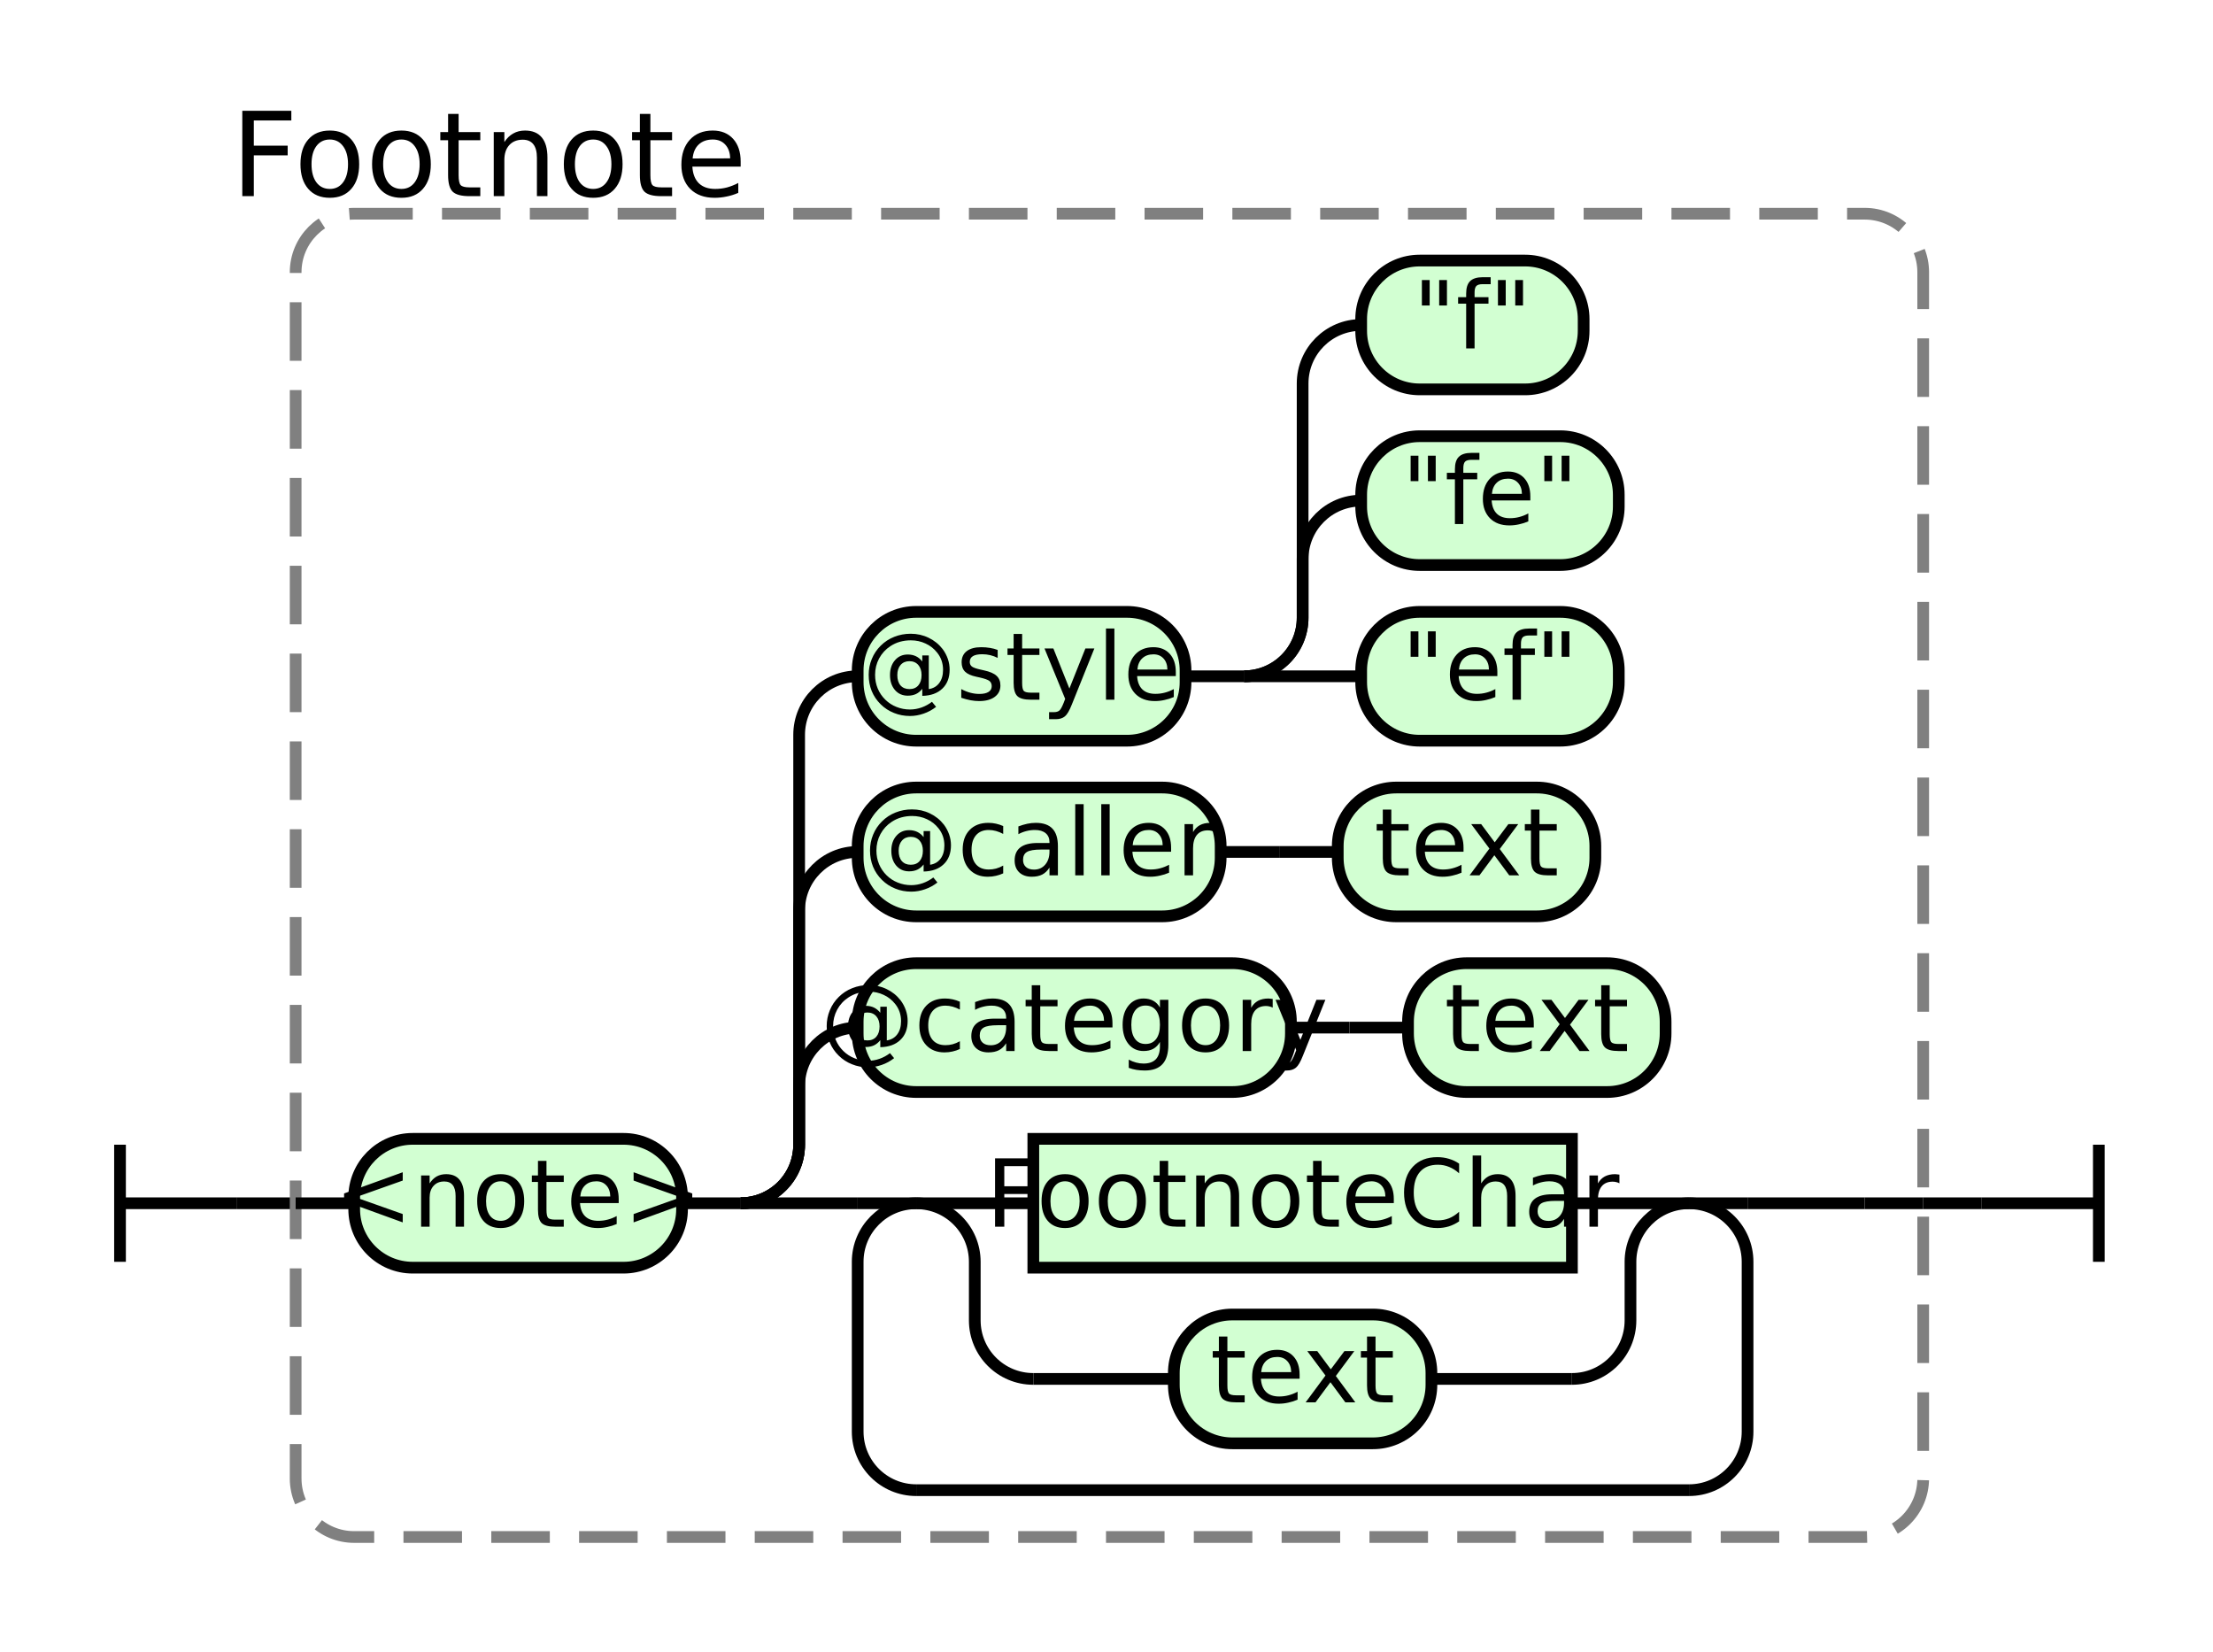
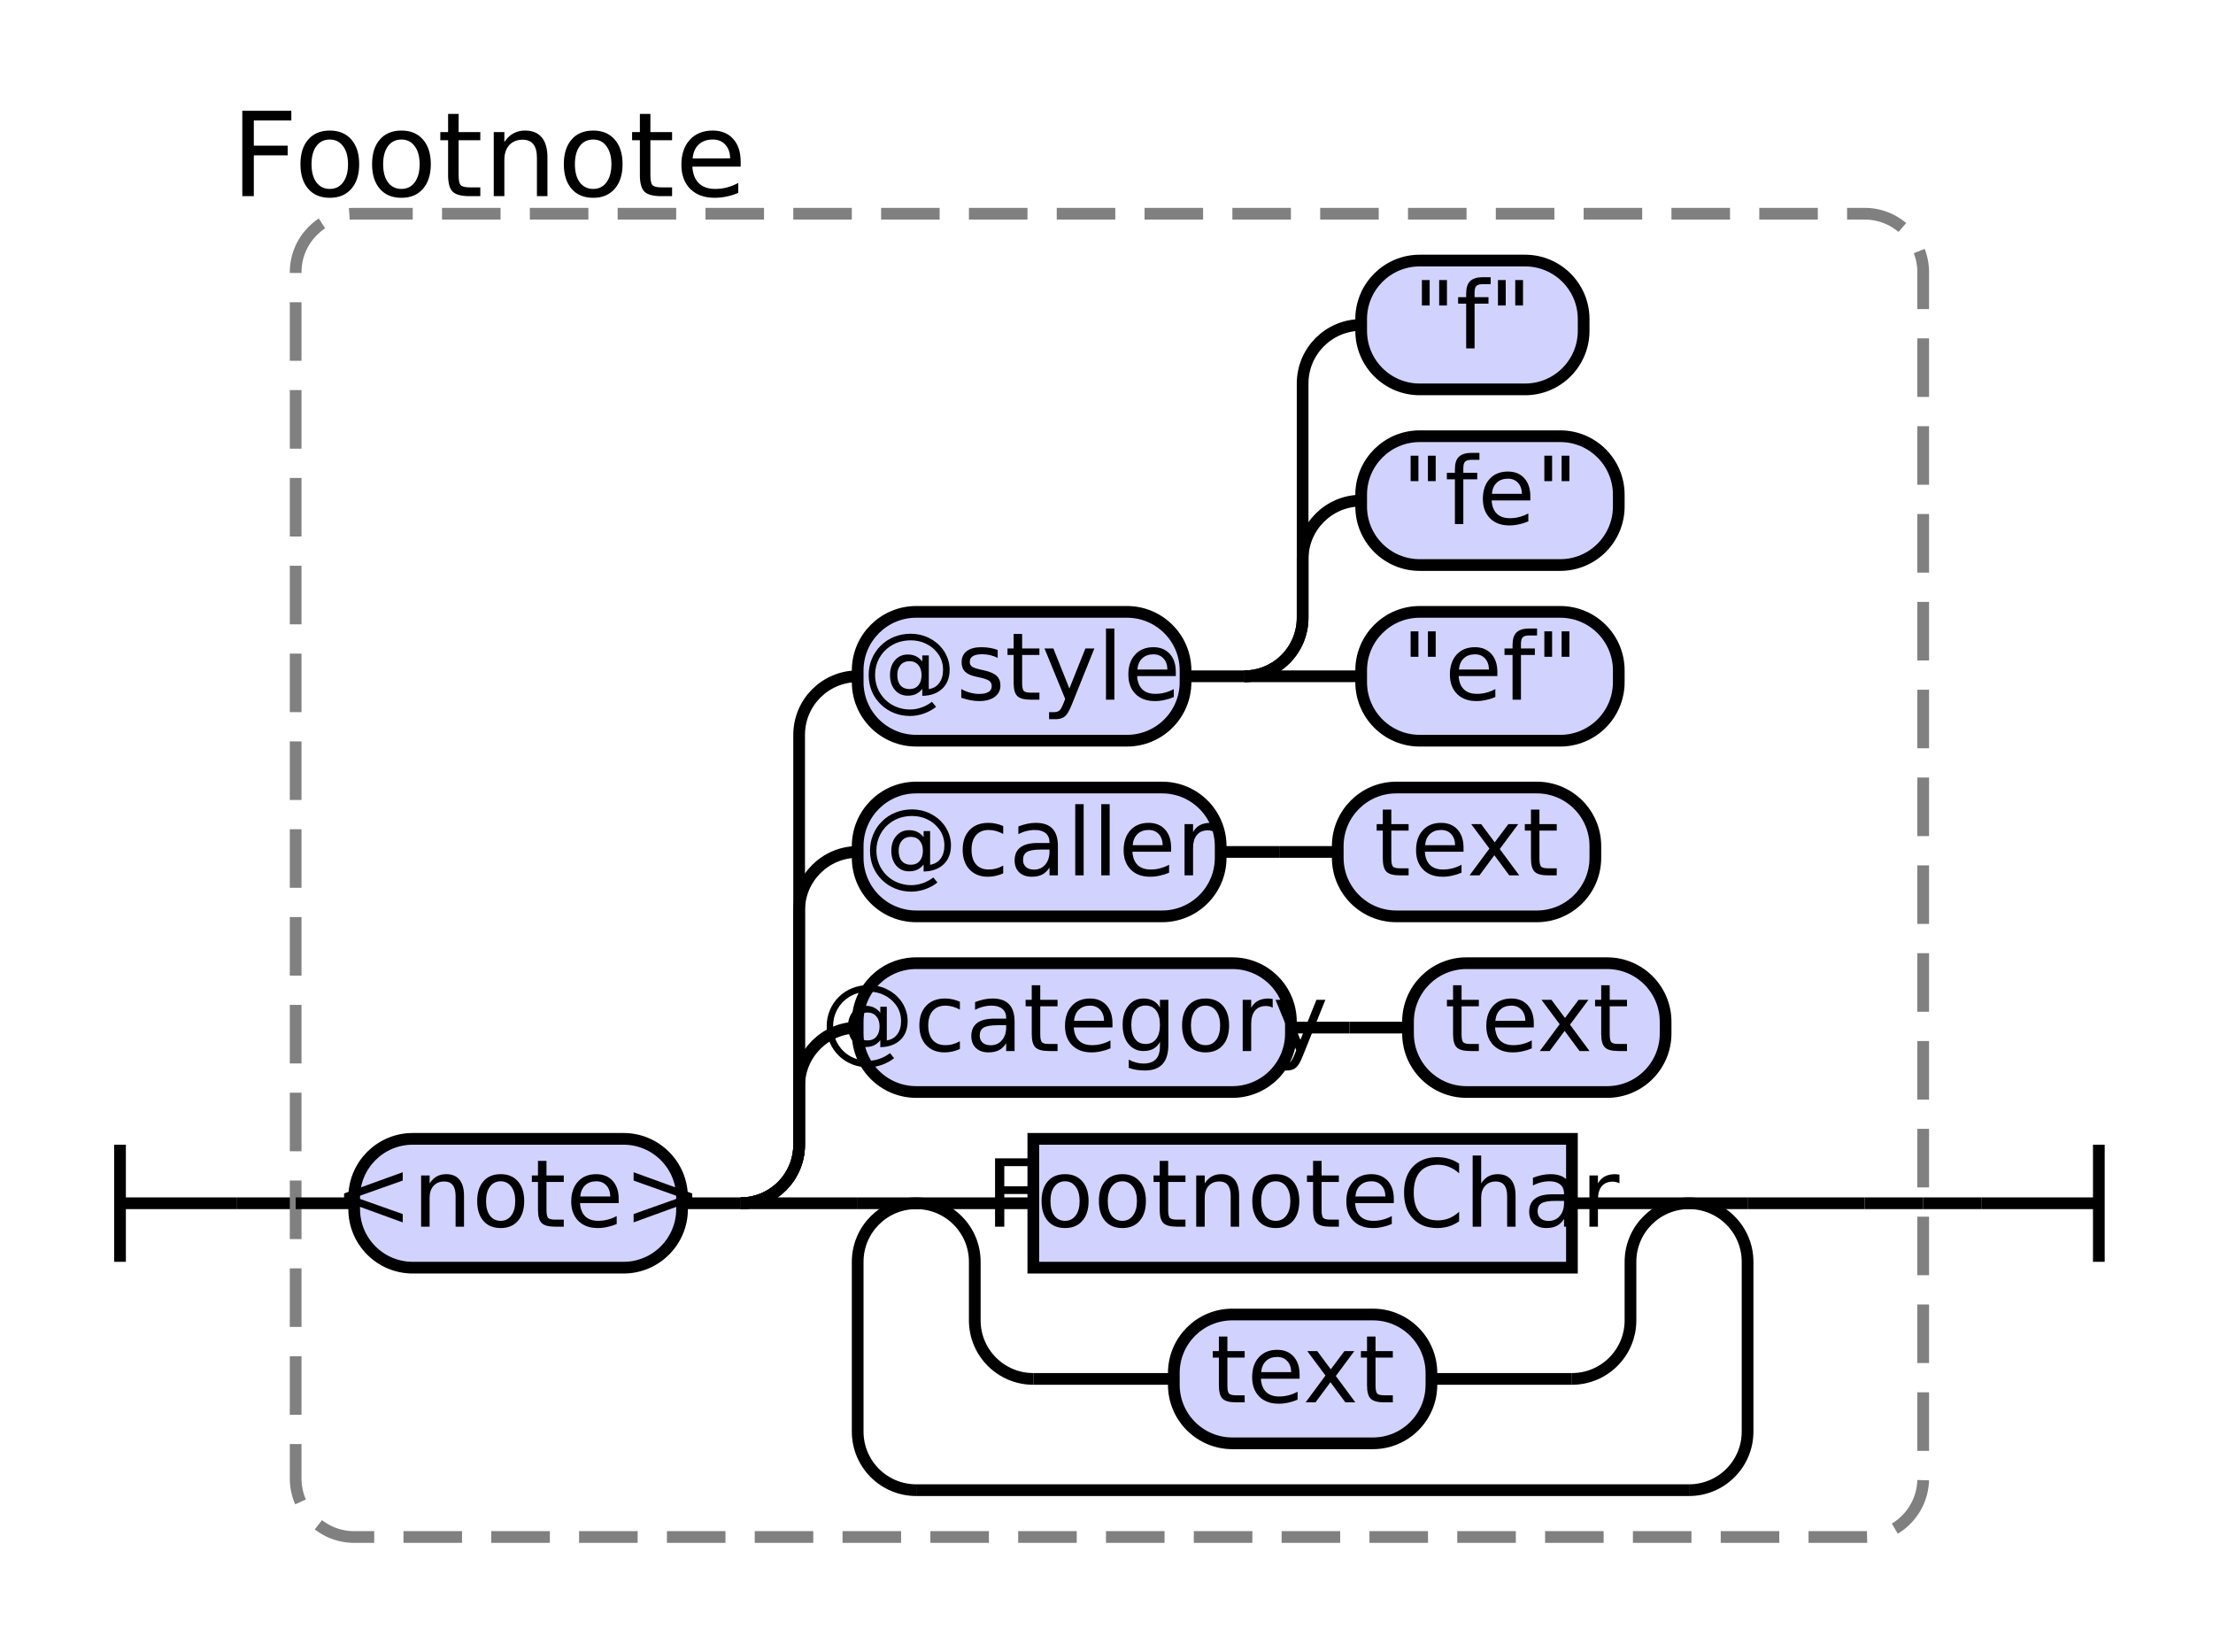
<svg xmlns="http://www.w3.org/2000/svg" class="railroad-diagram" height="282" viewBox="0 0 378 282" width="378">
  <g transform="translate(.5 .5)">
    <style>/*  */
    svg.railroad-diagram {
        background-color:hsl(30,20%,95%);
    }
    svg.railroad-diagram path {
        stroke-width: 2;
        stroke: black;
        fill: none;
    }
    svg.railroad-diagram text {
        font-size: 12pt;
        text-anchor: middle;
-         font-family: DejaVu Sans
+         font-family: DejaVu Sans;
    }
    svg.railroad-diagram text.label {
        text-anchor:start;
    }
    svg.railroad-diagram text.comment {
        font-family: DejaVu Sans;
        font-size: 15pt;
    }
    svg.railroad-diagram rect{
        stroke-width: 2;
        stroke:black;
-         fill: rgb(210, 255, 210);
+         fill: rgb(210, 210, 255);
    }
    svg.railroad-diagram rect.group-box {
        stroke: gray;
        stroke-dasharray: 10 5;
        fill: none;
    }
    .terminal {
        font-family: DejaVu Sans;
    }

/*  */
</style>
    <g>
      <path d="M 20 195 v 20 m 0 -10 h 20" />
    </g>
    <path d="M 40 205 h 10" />
    <g>
      <path d="M 50 205 h 0.0" />
      <path d="M 328.0 205 h 0.0" />
      <rect class="group-box" height="226" rx="10" ry="10" width="278" x="50.0" y="36" />
      <g>
        <path d="M 50.0 205 h 10.0" />
        <path d="M 318.0 205 h 10.0" />
        <g class="terminal ">
          <path d="M 60.0 205 h 0.0" />
          <path d="M 116.0 205 h 0.0" />
          <rect height="22" rx="10" ry="10" width="56" x="60.0" y="194" />
          <text x="88.0" y="209">&lt;note&gt;</text>
        </g>
        <path d="M 116.0 205 h 10" />
        <g>
          <path d="M 126.0 205 h 0.0" />
          <path d="M 318.0 205 h 0.0" />
          <path d="M 126.0 205 a 10 10 0 0 0 10 -10 v -10 a 10 10 0 0 1 10 -10" />
          <g>
            <path d="M 146.0 175 h 0.0" />
            <path d="M 284.0 175 h 0.0" />
            <g class="terminal ">
              <path d="M 146.0 175 h 0.0" />
              <path d="M 220.0 175 h 0.0" />
              <rect height="22" rx="10" ry="10" width="74" x="146.0" y="164" />
              <text x="183.0" y="179">@category</text>
            </g>
            <path d="M 220.0 175 h 10" />
            <path d="M 230.0 175 h 10" />
            <g class="terminal ">
              <path d="M 240.0 175 h 0.0" />
              <path d="M 284.0 175 h 0.0" />
              <rect height="22" rx="10" ry="10" width="44" x="240.0" y="164" />
              <text x="262.0" y="179">text</text>
            </g>
          </g>
          <path d="M 126.0 205 a 10 10 0 0 0 10 -10 v -40 a 10 10 0 0 1 10 -10" />
          <g>
            <path d="M 146.0 145 h 0.0" />
            <path d="M 272.0 145 h 0.0" />
            <g class="terminal ">
              <path d="M 146.0 145 h 0.0" />
              <path d="M 208.0 145 h 0.0" />
              <rect height="22" rx="10" ry="10" width="62" x="146.0" y="134" />
              <text x="177.0" y="149">@caller</text>
            </g>
            <path d="M 208.0 145 h 10" />
            <path d="M 218.0 145 h 10" />
            <g class="terminal ">
              <path d="M 228.0 145 h 0.0" />
              <path d="M 272.0 145 h 0.0" />
              <rect height="22" rx="10" ry="10" width="44" x="228.0" y="134" />
              <text x="250.0" y="149">text</text>
            </g>
          </g>
          <path d="M 126.0 205 a 10 10 0 0 0 10 -10 v -70 a 10 10 0 0 1 10 -10" />
          <g>
            <path d="M 146.0 115 h 0.0" />
            <path d="M 296.0 115 h 0.0" />
            <g class="terminal ">
              <path d="M 146.0 115 h 0.0" />
              <path d="M 202.0 115 h 0.0" />
              <rect height="22" rx="10" ry="10" width="56" x="146.0" y="104" />
              <text x="174.0" y="119">@style</text>
            </g>
            <path d="M 202.0 115 h 10" />
            <g>
              <path d="M 212.0 115 h 0.0" />
              <path d="M 296.0 115 h 0.0" />
              <path d="M 212.0 115 a 10 10 0 0 0 10 -10 v -10 a 10 10 0 0 1 10 -10" />
              <g class="terminal ">
                <path d="M 232.0 85 h 0.0" />
                <path d="M 276.0 85 h 0.0" />
                <rect height="22" rx="10" ry="10" width="44" x="232.0" y="74" />
                <text x="254.0" y="89">"fe"</text>
              </g>
              <path d="M 212.0 115 a 10 10 0 0 0 10 -10 v -40 a 10 10 0 0 1 10 -10" />
              <g class="terminal ">
                <path d="M 232.0 55 h 0.0" />
                <path d="M 270.0 55 h 0.0" />
                <rect height="22" rx="10" ry="10" width="38" x="232.0" y="44" />
                <text x="251.0" y="59">"f"</text>
              </g>
              <path d="M 212.0 115 h 20" />
              <g class="terminal ">
                <path d="M 232.0 115 h 0.0" />
                <path d="M 276.0 115 h 0.0" />
                <rect height="22" rx="10" ry="10" width="44" x="232.0" y="104" />
                <text x="254.0" y="119">"ef"</text>
              </g>
            </g>
          </g>
          <path d="M 126.0 205 h 20" />
          <g>
            <path d="M 146.0 205 h 0.0" />
            <path d="M 298.0 205 h 0.0" />
            <path d="M 146.0 205 h 10" />
            <g>
              <path d="M 156.0 205 h 0.0" />
              <path d="M 288.0 205 h 0.0" />
              <path d="M 156.0 205 h 20" />
              <g class="non-terminal ">
                <path d="M 176.0 205 h 0.0" />
                <path d="M 268.0 205 h 0.0" />
                <rect height="22" width="92" x="176.0" y="194" />
                <text x="222.0" y="209">FootnoteChar</text>
              </g>
              <path d="M 268.0 205 h 20" />
              <path d="M 156.0 205 a 10 10 0 0 1 10 10 v 10 a 10 10 0 0 0 10 10" />
              <g class="terminal ">
                <path d="M 176.0 235 h 24.0" />
                <path d="M 244.0 235 h 24.0" />
                <rect height="22" rx="10" ry="10" width="44" x="200.0" y="224" />
                <text x="222.0" y="239">text</text>
              </g>
              <path d="M 268.0 235 a 10 10 0 0 0 10 -10 v -10 a 10 10 0 0 1 10 -10" />
            </g>
            <path d="M 288.0 205 h 10" />
            <path d="M 156.0 205 a 10 10 0 0 0 -10 10 v 29 a 10 10 0 0 0 10 10" />
            <g>
              <path d="M 156.0 254 h 132" />
            </g>
            <path d="M 288.0 254 a 10 10 0 0 0 10 -10 v -29 a 10 10 0 0 0 -10 -10" />
          </g>
          <path d="M 298.0 205 h 20" />
        </g>
      </g>
      <g class="non-terminal ">
        <path d="M 50.0 28 h 0.0" />
        <path d="M 116.0 28 h 0.0" />
        <text class="comment" x="83.0" y="33">Footnote</text>
      </g>
    </g>
    <path d="M 328 205 h 10" />
    <path d="M 338 205 h 20 m 0 -10 v 20" />
  </g>
</svg>
